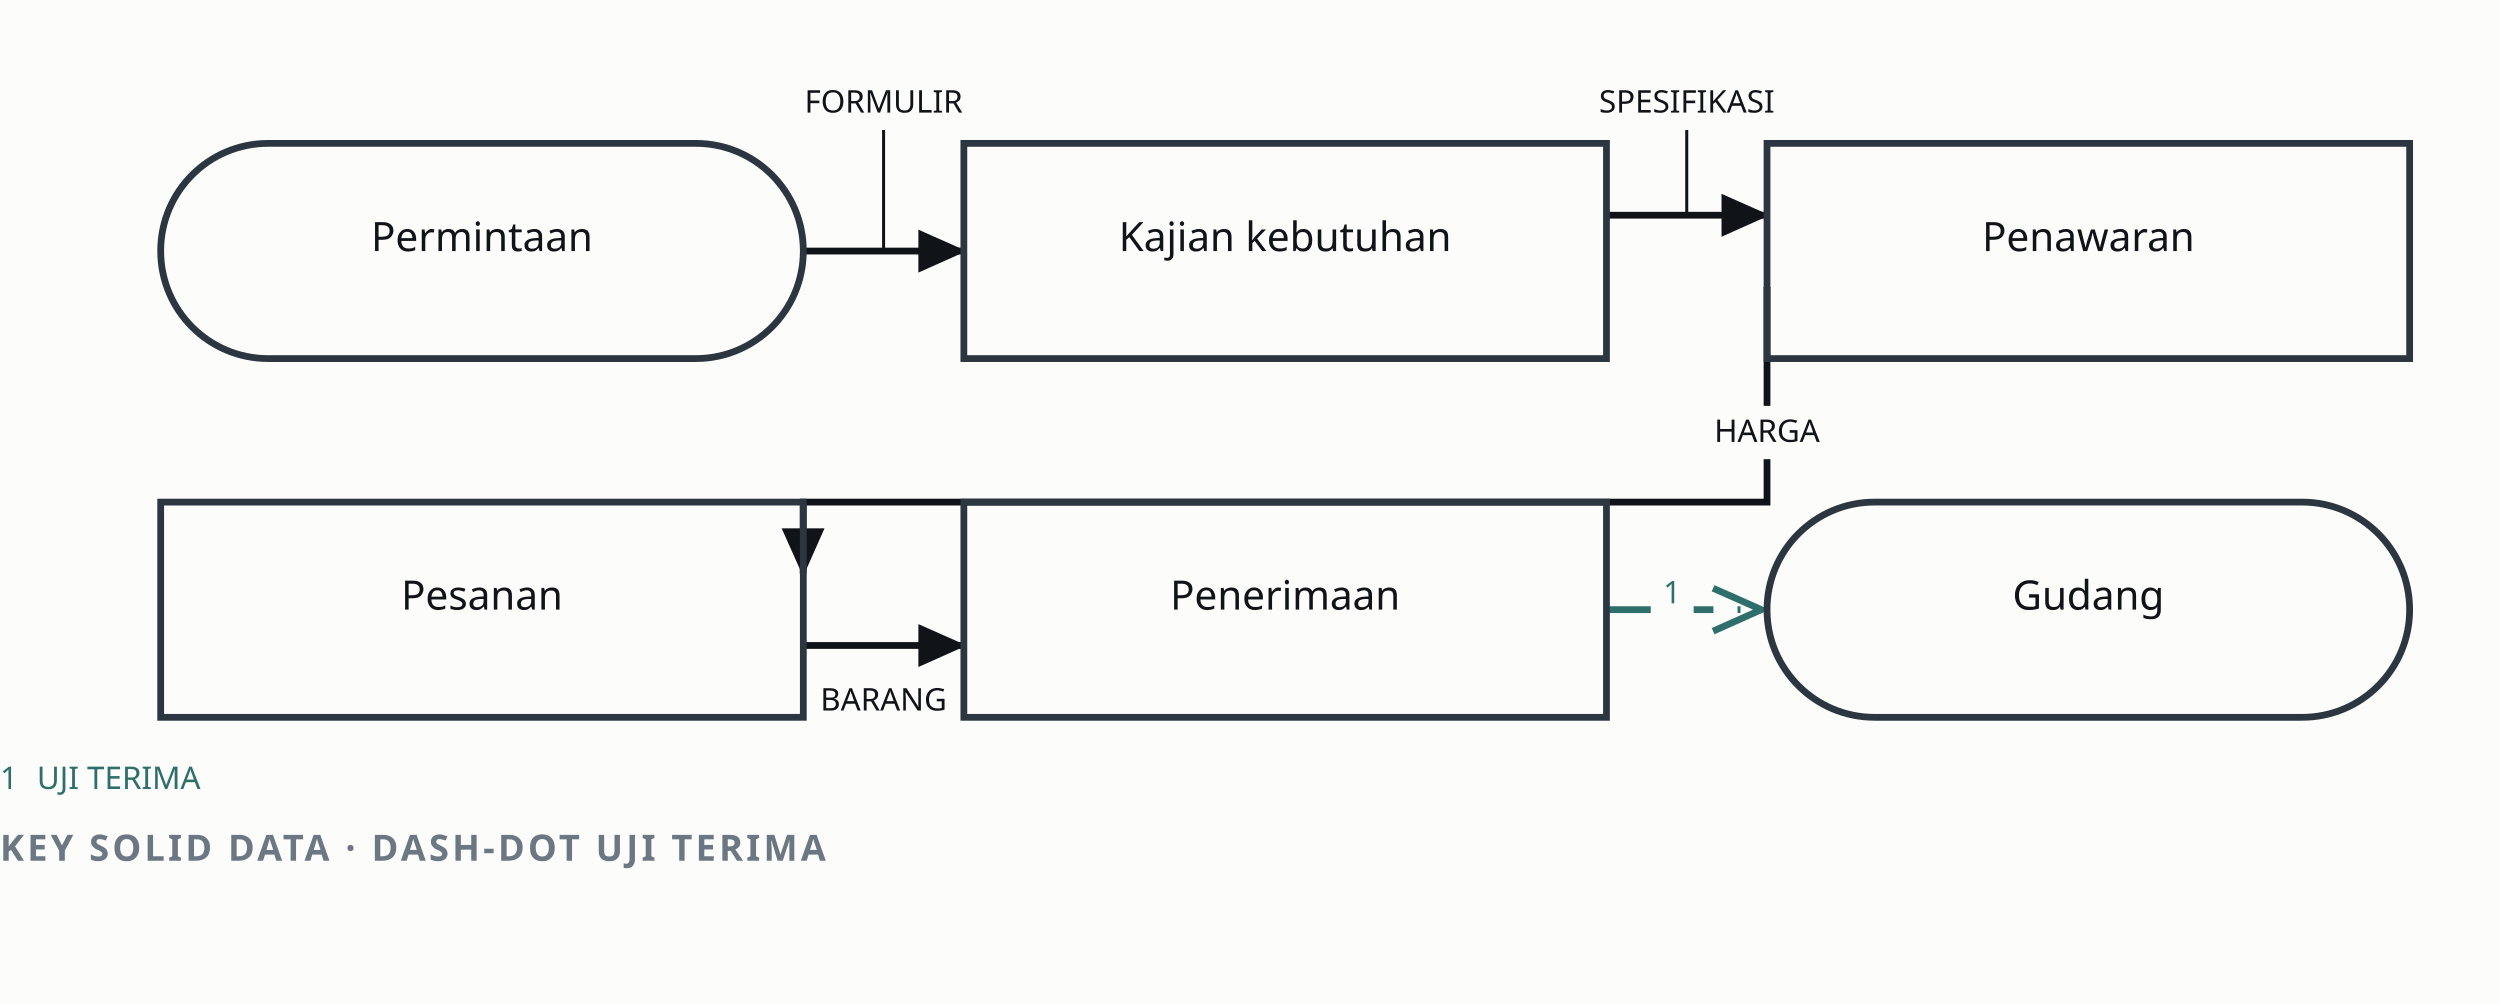
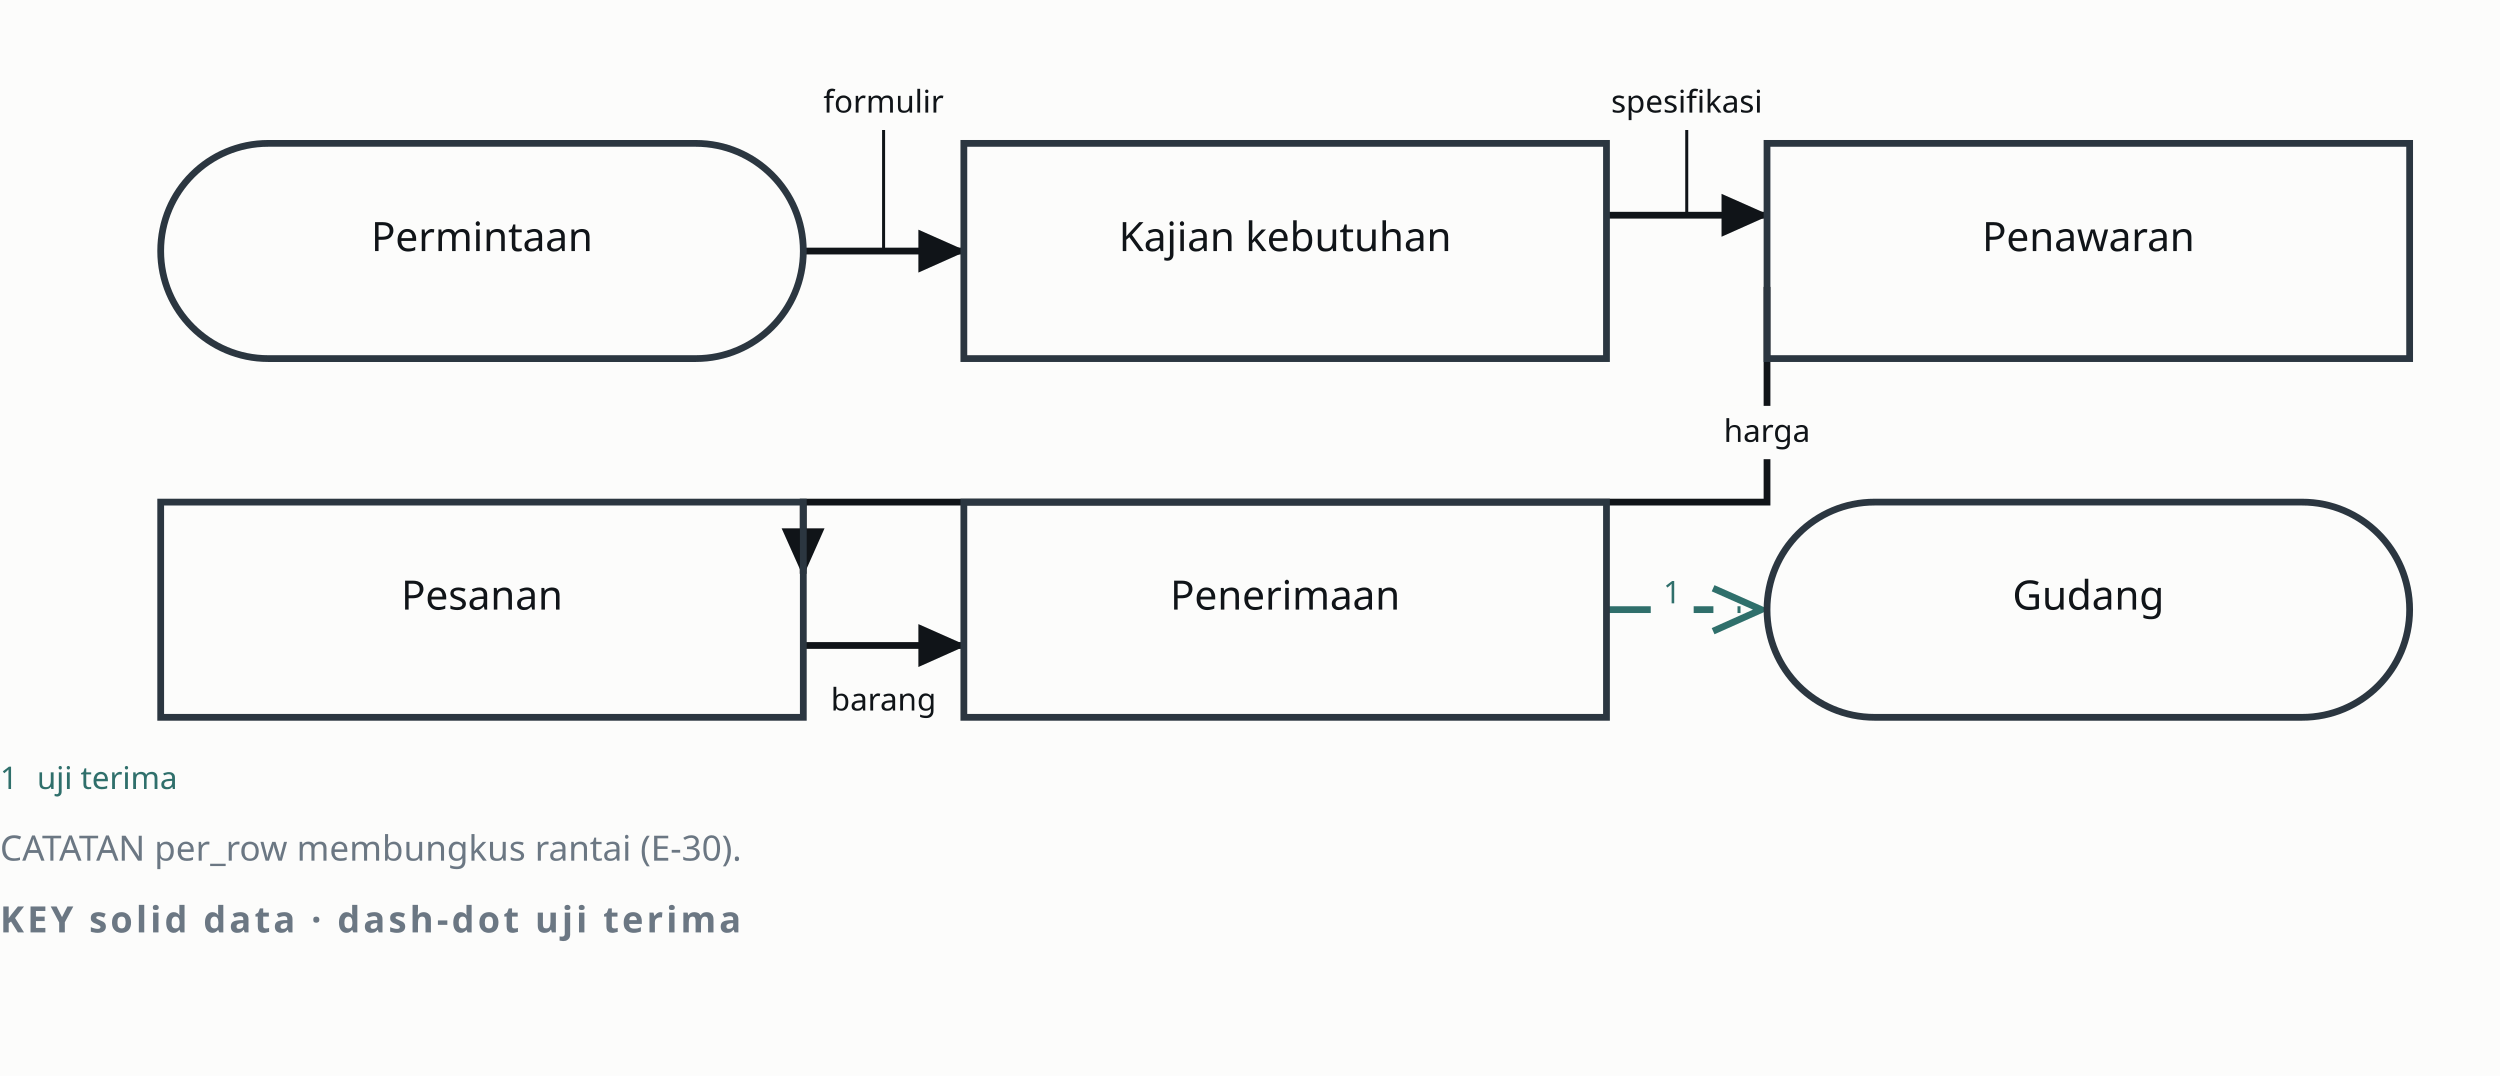
- <svg xmlns="http://www.w3.org/2000/svg" width="166.0mm" height="66.675mm" viewBox="0 0 166.0 66.675" version="1.1">
+ <svg xmlns="http://www.w3.org/2000/svg" width="166.0mm" height="71.437mm" viewBox="0 0 166.0 71.437" version="1.1">
  <defs>
    <marker id="head-data" markerUnits="userSpaceOnUse" markerWidth="5.2" markerHeight="4.85" refX="4.02" refY="2.42" orient="auto">
      <path d="M1.0,1.0 L4.2,2.42 L1.0,3.85 Z" fill="#101418" />
    </marker>
    <marker id="head-verify" markerUnits="userSpaceOnUse" markerWidth="5.2" markerHeight="4.85" refX="4.58" refY="2.42" orient="auto">
      <path d="M1.0,1.0 L4.2,2.42 L1.0,3.85" fill="none" stroke="#2F6F6B" stroke-width="0.45" />
    </marker>
  </defs>
-   <rect x="0" y="0" width="166.0" height="66.675" fill="#FCFCFB" />
+   <rect x="0" y="0" width="166.0" height="71.437" fill="#FCFCFB" />
  <path d="M 53.33 16.67 L 64.0 16.67" fill="none" stroke="#101418" stroke-width="0.45" marker-end="url(#head-data)" data-mark="link" data-series="data" data-index="0" />
  <path d="M 106.67 14.29 L 117.33 14.29" fill="none" stroke="#101418" stroke-width="0.45" marker-end="url(#head-data)" data-mark="link" data-series="data" data-index="1" />
  <path d="M 117.33 19.05 L 117.33 33.34 L 53.33 33.34 L 53.33 38.1" fill="none" stroke="#101418" stroke-width="0.45" marker-end="url(#head-data)" data-mark="link" data-series="data" data-index="2" />
  <path d="M 53.33 42.86 L 64.0 42.86" fill="none" stroke="#101418" stroke-width="0.45" marker-end="url(#head-data)" data-mark="link" data-series="data" data-index="3" />
  <path d="M 106.67 40.48 L 117.33 40.48" fill="none" stroke="#2F6F6B" stroke-width="0.45" stroke-dasharray="7.1,1.6,0.2,1.6" marker-end="url(#head-verify)" data-mark="link" data-series="verify" data-index="4" />
  <line x1="58.67" y1="16.67" x2="58.67" y2="8.62" fill="none" stroke="#101418" stroke-width="0.2" />
  <rect x="52.87" y="5.09" width="11.59" height="3.54" fill="#FCFCFB" />
-   <text x="58.67" y="7.48" font-family="IBM Plex Mono" font-size="2.081" font-weight="400" fill="#101418" text-anchor="middle">FORMULIR</text>
+   <text x="58.67" y="7.48" font-family="IBM Plex Mono" font-size="2.081" font-weight="400" fill="#101418" text-anchor="middle">formulir</text>
  <line x1="112.0" y1="14.29" x2="112.0" y2="8.62" fill="none" stroke="#101418" stroke-width="0.2" />
  <rect x="104.33" y="5.09" width="15.34" height="3.54" fill="#FCFCFB" />
-   <text x="112.0" y="7.48" font-family="IBM Plex Mono" font-size="2.081" font-weight="400" fill="#101418" text-anchor="middle">SPESIFIKASI</text>
+   <text x="112.0" y="7.48" font-family="IBM Plex Mono" font-size="2.081" font-weight="400" fill="#101418" text-anchor="middle">spesifikasi</text>
  <rect x="113.41" y="26.95" width="7.84" height="3.54" fill="#FCFCFB" />
-   <text x="117.33" y="29.34" font-family="IBM Plex Mono" font-size="2.081" font-weight="400" fill="#101418" text-anchor="middle">HARGA</text>
+   <text x="117.33" y="29.34" font-family="IBM Plex Mono" font-size="2.081" font-weight="400" fill="#101418" text-anchor="middle">harga</text>
  <rect x="54.12" y="44.79" width="9.09" height="3.54" fill="#FCFCFB" />
-   <text x="58.67" y="47.18" font-family="IBM Plex Mono" font-size="2.081" font-weight="400" fill="#101418" text-anchor="middle">BARANG</text>
+   <text x="58.67" y="47.18" font-family="IBM Plex Mono" font-size="2.081" font-weight="400" fill="#101418" text-anchor="middle">barang</text>
  <rect x="109.61" y="37.66" width="2.85" height="3.54" fill="#FCFCFB" />
  <text x="111.03" y="40.06" font-family="IBM Plex Mono" font-size="2.081" font-weight="400" fill="#2F6F6B" text-anchor="middle">1</text>
  <rect x="10.67" y="9.52" width="42.67" height="14.29" rx="7.14" ry="7.14" data-node="a" fill="none" stroke="#2B3640" stroke-width="0.45" data-mark="node" data-index="0" />
  <text x="32.0" y="16.67" font-family="IBM Plex Sans Condensed" font-size="2.681" font-weight="400" fill="#101418" text-anchor="middle">Permintaan</text>
  <rect x="64.0" y="9.52" width="42.67" height="14.29" data-node="b" fill="none" stroke="#2B3640" stroke-width="0.45" data-mark="node" data-index="1" />
  <text x="85.33" y="16.67" font-family="IBM Plex Sans Condensed" font-size="2.681" font-weight="400" fill="#101418" text-anchor="middle">Kajian kebutuhan</text>
  <rect x="117.33" y="9.52" width="42.67" height="14.29" data-node="c" fill="none" stroke="#2B3640" stroke-width="0.45" data-mark="node" data-index="2" />
  <text x="138.67" y="16.67" font-family="IBM Plex Sans Condensed" font-size="2.681" font-weight="400" fill="#101418" text-anchor="middle">Penawaran</text>
  <rect x="10.67" y="33.34" width="42.67" height="14.29" data-node="d" fill="none" stroke="#2B3640" stroke-width="0.45" data-mark="node" data-index="3" />
  <text x="32.0" y="40.48" font-family="IBM Plex Sans Condensed" font-size="2.681" font-weight="400" fill="#101418" text-anchor="middle">Pesanan</text>
  <rect x="64.0" y="33.34" width="42.67" height="14.29" data-node="e" fill="none" stroke="#2B3640" stroke-width="0.45" data-mark="node" data-index="4" />
  <text x="85.33" y="40.48" font-family="IBM Plex Sans Condensed" font-size="2.681" font-weight="400" fill="#101418" text-anchor="middle">Penerimaan</text>
  <rect x="117.33" y="33.34" width="42.67" height="14.29" rx="7.14" ry="7.14" data-node="f" fill="none" stroke="#2B3640" stroke-width="0.45" data-mark="node" data-index="5" />
  <text x="138.67" y="40.48" font-family="IBM Plex Sans Condensed" font-size="2.681" font-weight="400" fill="#101418" text-anchor="middle">Gudang</text>
  <text x="0.0" y="52.39" font-family="IBM Plex Mono" font-size="2.081" font-weight="400" fill="#2F6F6B" text-anchor="start">1</text>
-   <text x="2.45" y="52.39" font-family="IBM Plex Mono" font-size="2.081" font-weight="400" fill="#2F6F6B" text-anchor="start">UJI TERIMA</text>
-   <text x="0" y="57.15" font-family="IBM Plex Sans Condensed" font-size="2.399" font-weight="600" fill="#6B7783" text-anchor="start" letter-spacing="0.216">KEY  SOLID DATA  ·  DASH-DOT UJI TERIMA</text>
+   <text x="2.45" y="52.39" font-family="IBM Plex Mono" font-size="2.081" font-weight="400" fill="#2F6F6B" text-anchor="start">uji terima</text>
+   <text data-st-note="1" x="0" y="57.15" font-family="IBM Plex Sans Condensed" font-size="2.328" font-weight="400" fill="#6B7783" text-anchor="start">CATATAN  per_row membungkus rantai (E-30).</text>
+   <text x="0" y="61.91" font-family="IBM Plex Sans Condensed" font-size="2.399" font-weight="600" fill="#6B7783" text-anchor="start" letter-spacing="0.216">KEY  solid data  ·  dash-dot uji terima</text>
</svg>
